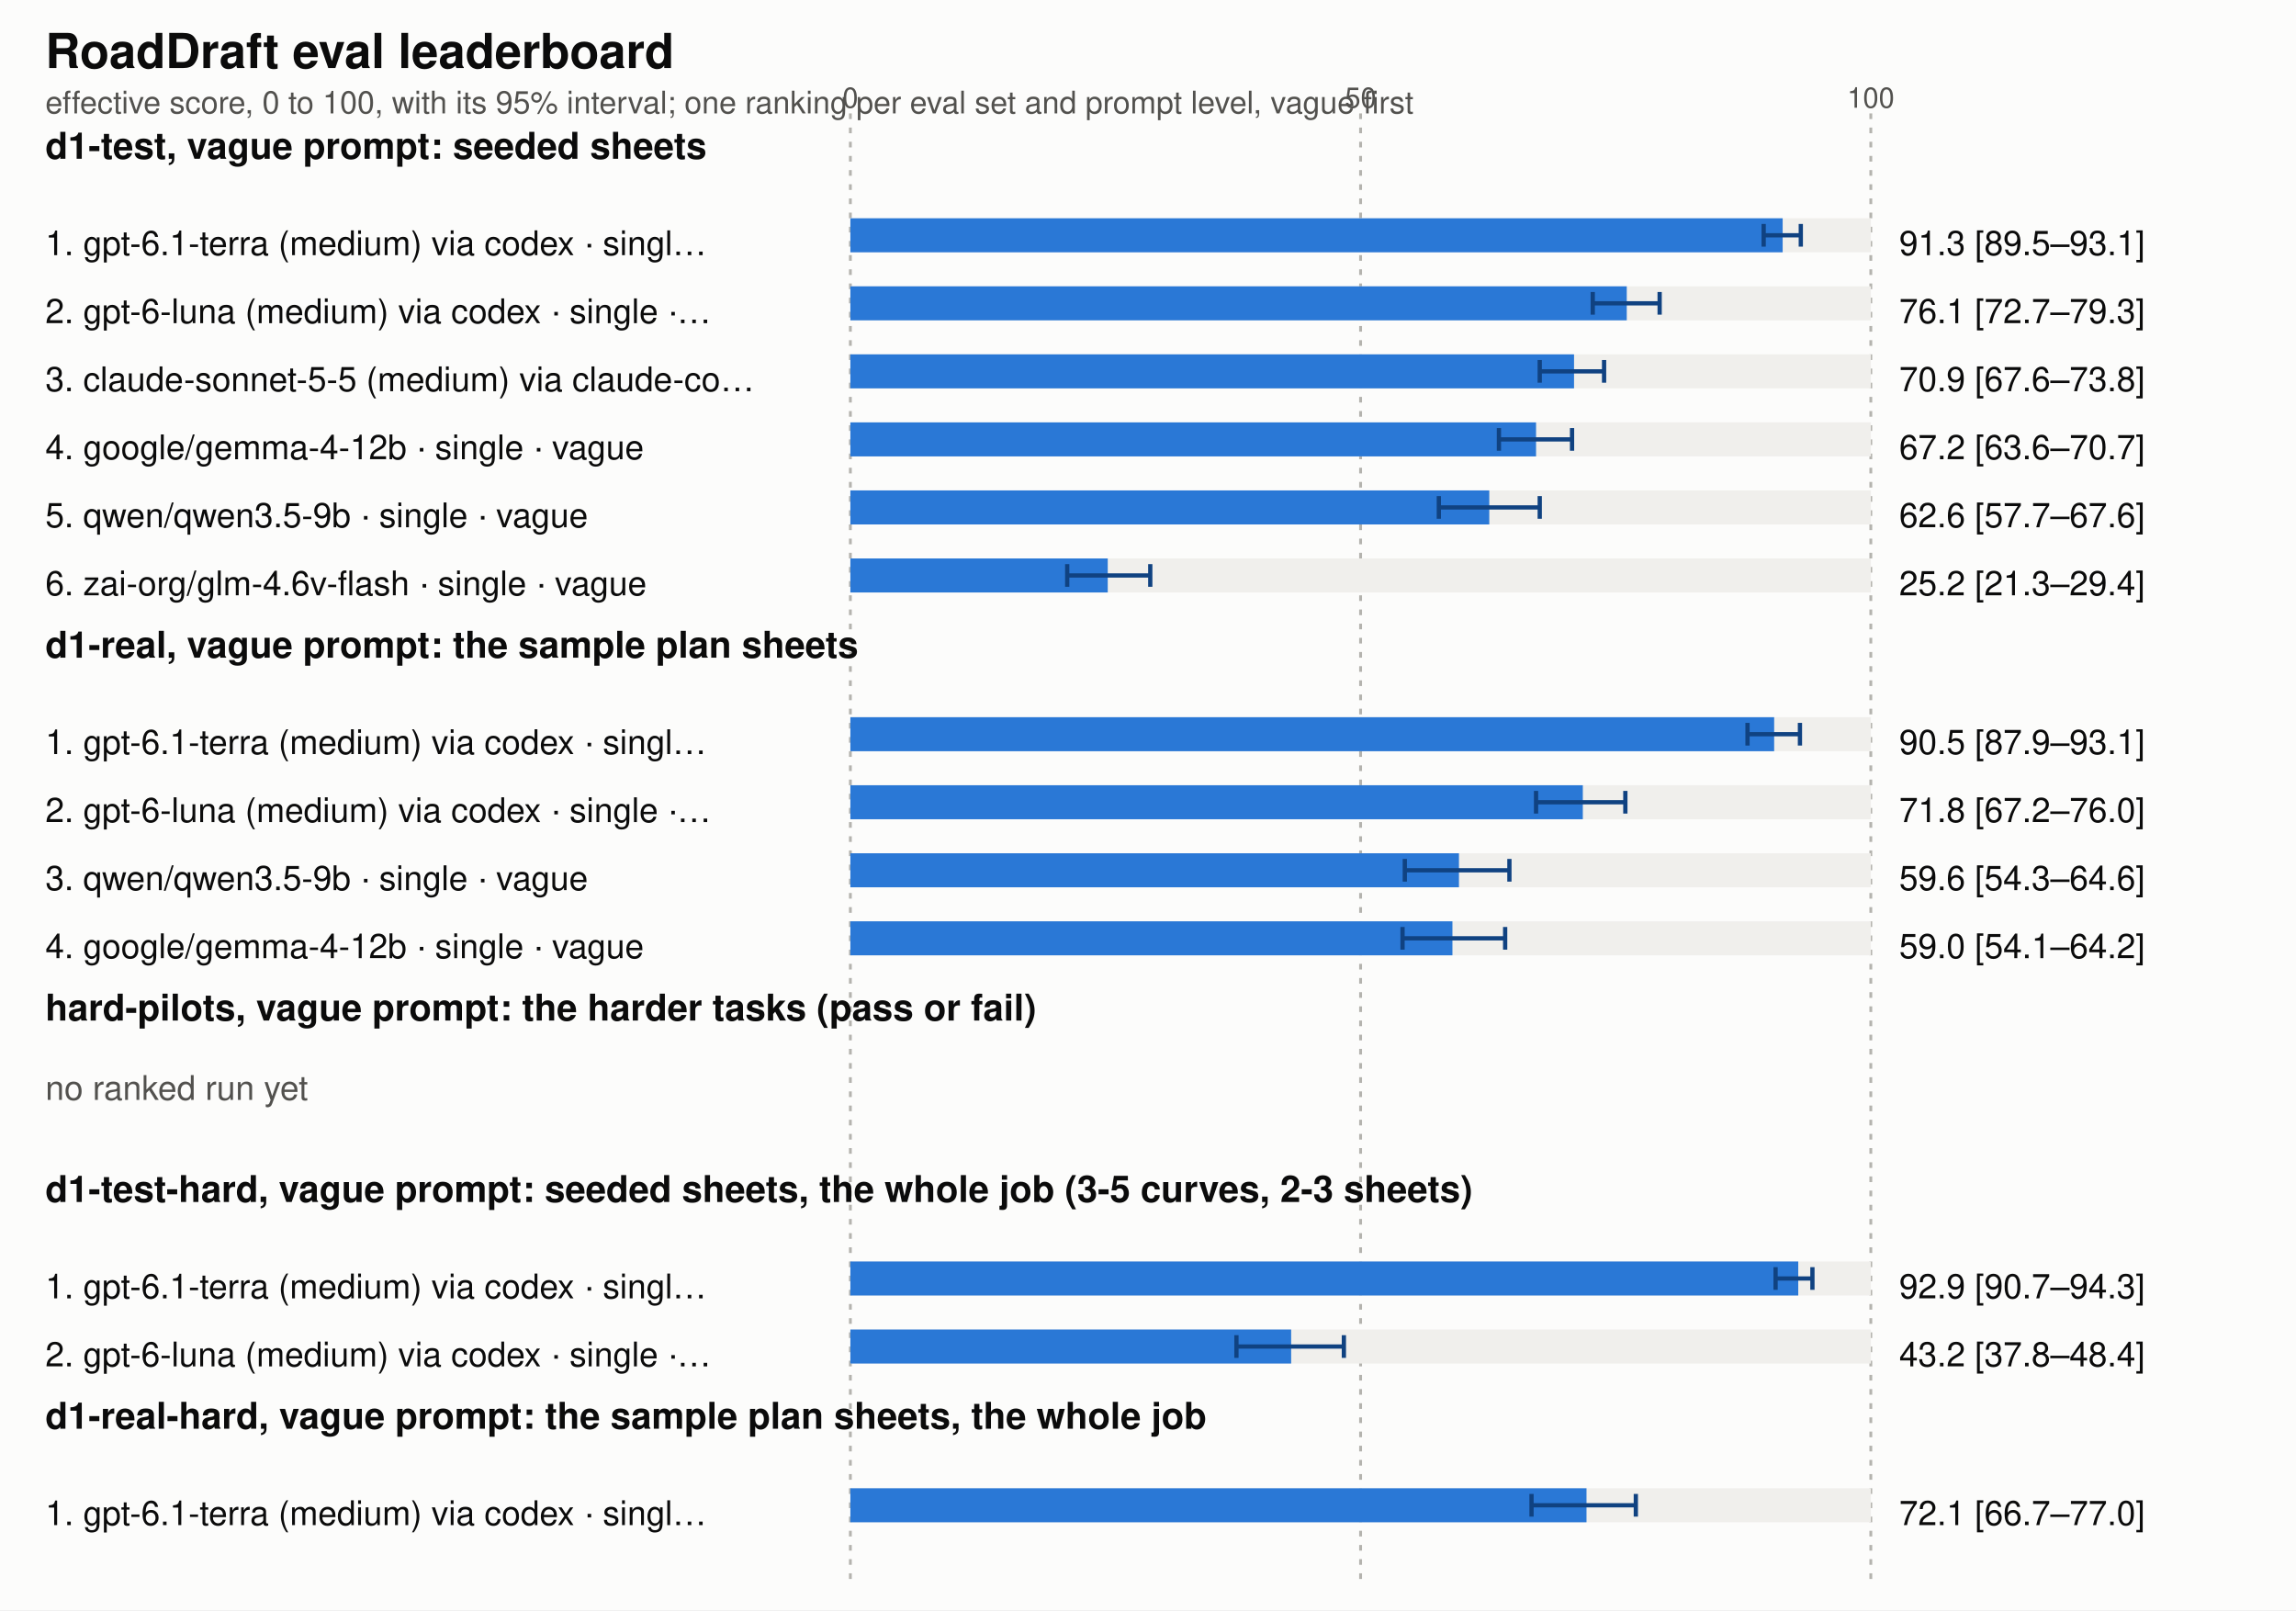
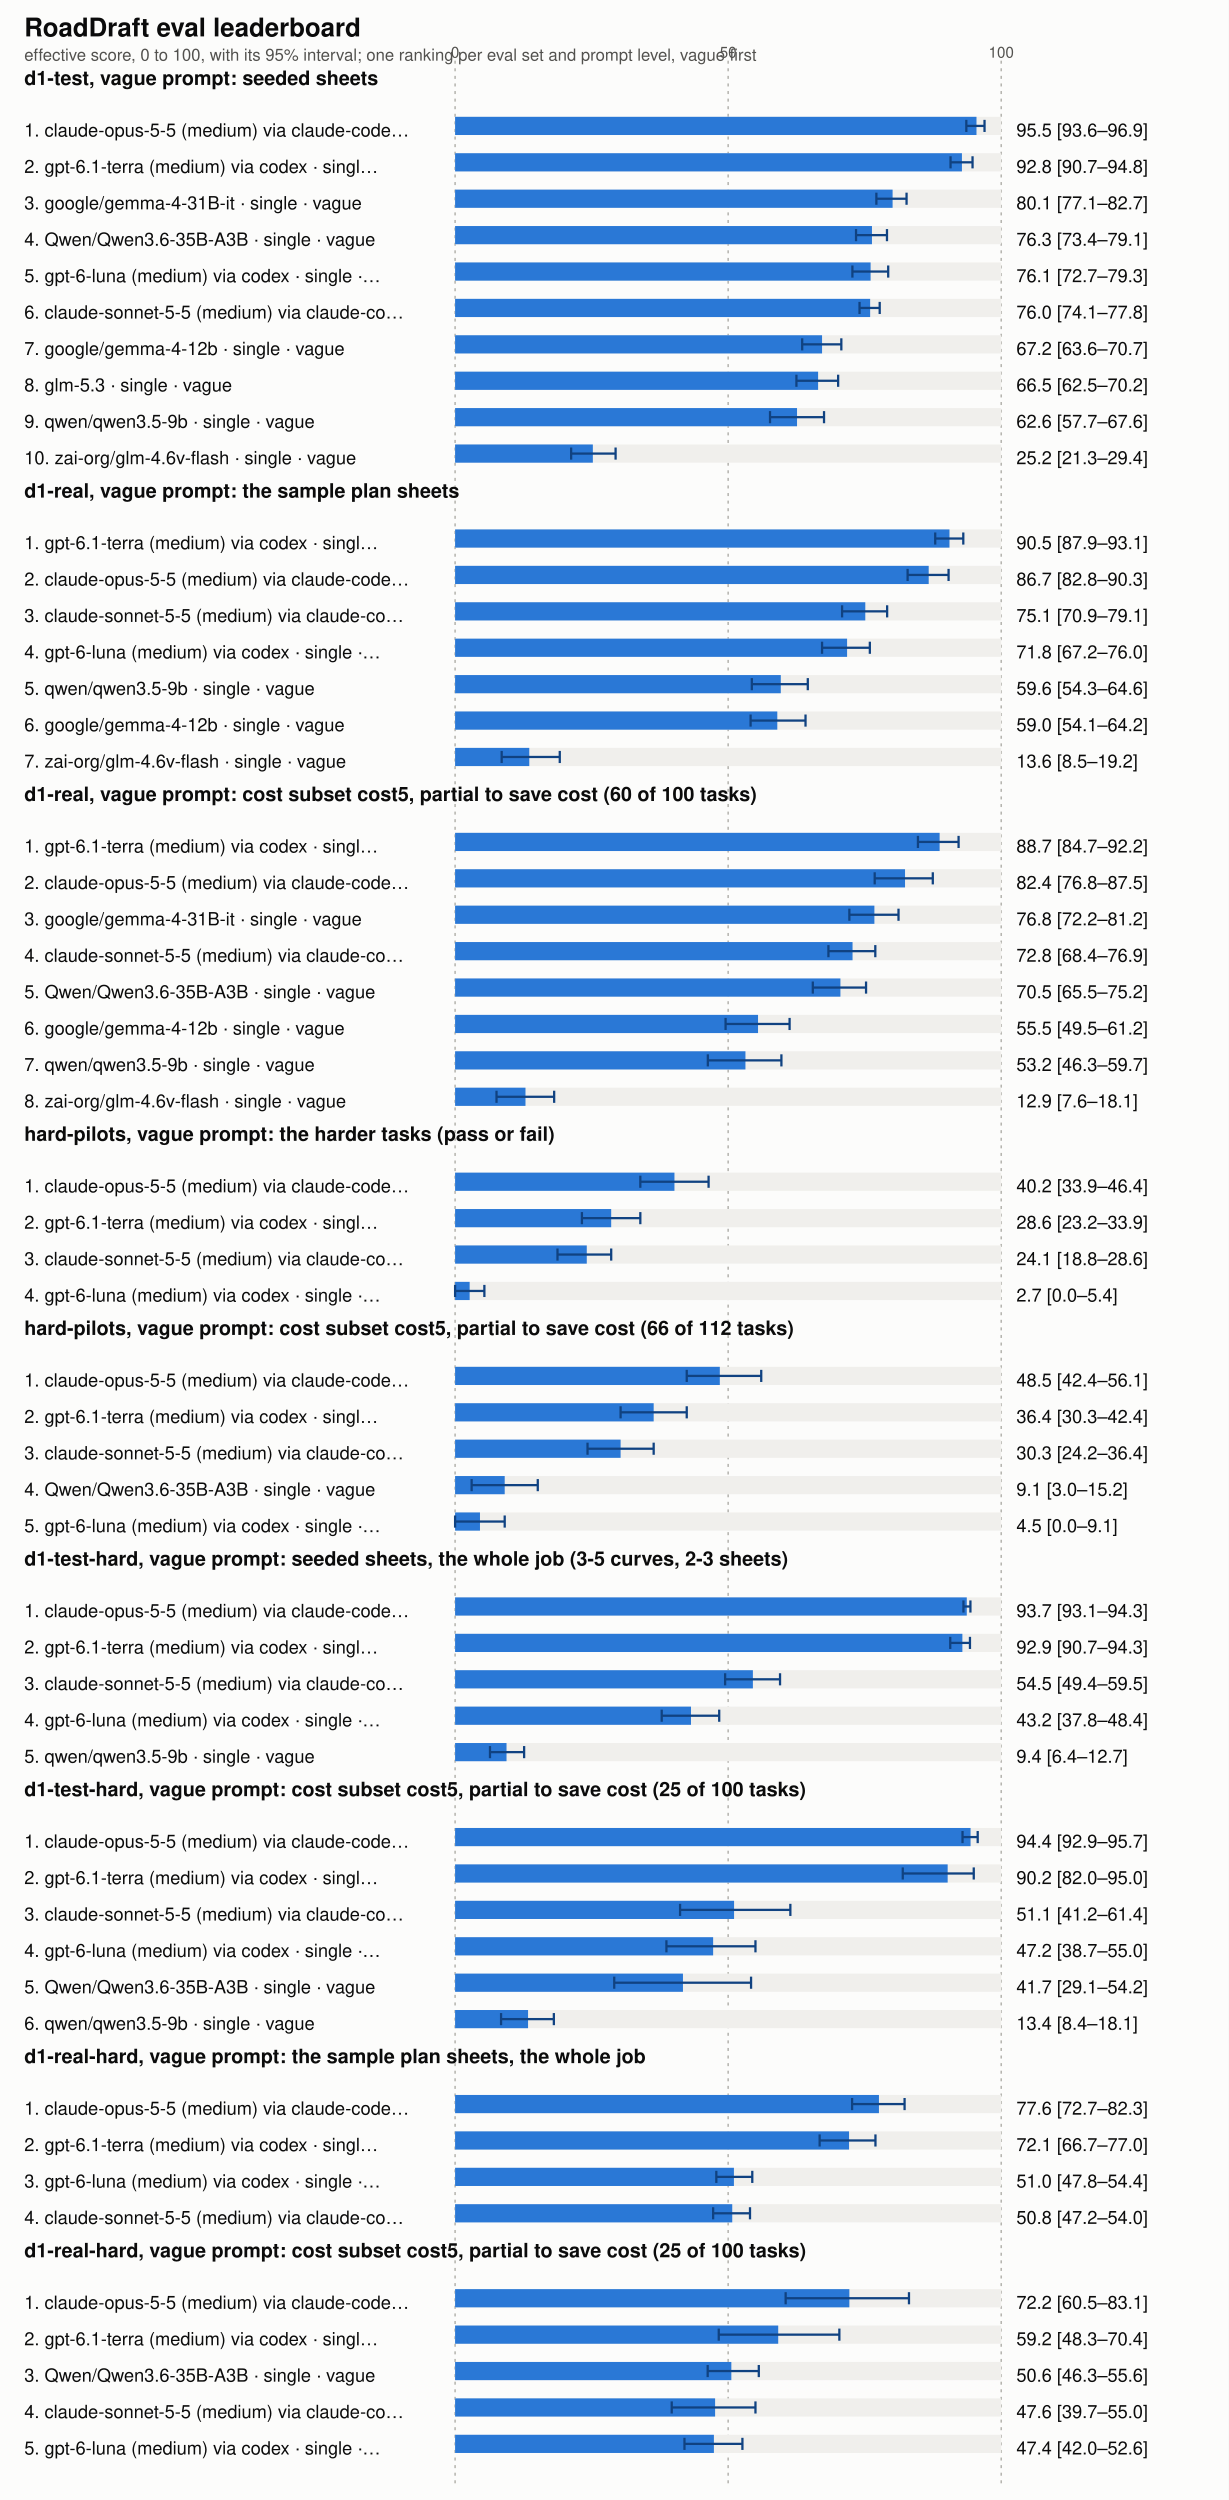
- <svg xmlns="http://www.w3.org/2000/svg" viewBox="0 0 810 568" width="810" height="568" role="img" aria-labelledby="title">
+ <svg xmlns="http://www.w3.org/2000/svg" viewBox="0 0 810 1648" width="810" height="1648" role="img" aria-labelledby="title">
  <style>
text { font-family: -apple-system, 'Segoe UI', Helvetica, Arial, sans-serif; }
.bg { fill: #fcfcfb; } .ink { fill: #0b0b0b; } .ink2 { fill: #52514e; } .rule { stroke: #b4b3ae; }
.track { fill: #f0efec; } .bar { fill: #2a78d6; } .ci { stroke: #104281; stroke-width: 1.5; }
@media (prefers-color-scheme: dark) {
  .bg { fill: #1a1a19; } .ink { fill: #ffffff; } .ink2 { fill: #c3c2b7; } .rule { stroke: #6b6a65; }
  .track { fill: #383835; } .bar { fill: #3987e5; } .ci { stroke: #b7d3f6; }
}
</style>
-   <rect class="bg" width="810" height="568" />
+   <rect class="bg" width="810" height="1648" />
  <text class="ink" x="16" y="24" font-size="17" font-weight="600">RoadDraft eval leaderboard</text>
  <text class="ink2" x="16" y="40" font-size="11">effective score, 0 to 100, with its 95% interval; one ranking per eval set and prompt level, vague first</text>
-   <line class="rule" x1="300" y1="40" x2="300" y2="560" stroke-dasharray="2 3" />
-   <line class="rule" x1="480" y1="40" x2="480" y2="560" stroke-dasharray="2 3" />
-   <line class="rule" x1="660" y1="40" x2="660" y2="560" stroke-dasharray="2 3" />
+   <line class="rule" x1="300" y1="40" x2="300" y2="1640" stroke-dasharray="2 3" />
+   <line class="rule" x1="480" y1="40" x2="480" y2="1640" stroke-dasharray="2 3" />
+   <line class="rule" x1="660" y1="40" x2="660" y2="1640" stroke-dasharray="2 3" />
  <text class="ink2" x="300" y="38" font-size="10" text-anchor="middle">0</text>
  <text class="ink2" x="480" y="38" font-size="10" text-anchor="middle">50</text>
  <text class="ink2" x="660" y="38" font-size="10" text-anchor="middle">100</text>
  <text class="ink" x="16" y="56" font-size="13" font-weight="600">d1-test, vague prompt: seeded sheets</text>
-   <text class="ink" x="16" y="90" font-size="12">1. gpt-6.1-terra (medium) via codex · singl…</text>
+   <text class="ink" x="16" y="90" font-size="12">1. claude-opus-5-5 (medium) via claude-code…</text>
  <rect class="track" x="300" y="77" width="360" height="12" />
-   <rect class="bar" x="300" y="77" width="328.9" height="12" />
-   <line class="ci" x1="622.2" y1="83" x2="635.3" y2="83" />
-   <line class="ci" x1="622.2" y1="79" x2="622.2" y2="87" />
-   <line class="ci" x1="635.3" y1="79" x2="635.3" y2="87" />
-   <text class="ink" x="670" y="90" font-size="12">91.3 [89.5–93.1]</text>
-   <text class="ink" x="16" y="114" font-size="12">2. gpt-6-luna (medium) via codex · single ·…</text>
+   <rect class="bar" x="300" y="77" width="343.7" height="12" />
+   <line class="ci" x1="637.0" y1="83" x2="649.0" y2="83" />
+   <line class="ci" x1="637.0" y1="79" x2="637.0" y2="87" />
+   <line class="ci" x1="649.0" y1="79" x2="649.0" y2="87" />
+   <text class="ink" x="670" y="90" font-size="12">95.5 [93.6–96.9]</text>
+   <text class="ink" x="16" y="114" font-size="12">2. gpt-6.1-terra (medium) via codex · singl…</text>
  <rect class="track" x="300" y="101" width="360" height="12" />
-   <rect class="bar" x="300" y="101" width="273.9" height="12" />
-   <line class="ci" x1="561.9" y1="107" x2="585.5" y2="107" />
-   <line class="ci" x1="561.9" y1="103" x2="561.9" y2="111" />
-   <line class="ci" x1="585.5" y1="103" x2="585.5" y2="111" />
-   <text class="ink" x="670" y="114" font-size="12">76.1 [72.7–79.3]</text>
-   <text class="ink" x="16" y="138" font-size="12">3. claude-sonnet-5-5 (medium) via claude-co…</text>
+   <rect class="bar" x="300" y="101" width="334.1" height="12" />
+   <line class="ci" x1="626.6" y1="107" x2="641.1" y2="107" />
+   <line class="ci" x1="626.6" y1="103" x2="626.6" y2="111" />
+   <line class="ci" x1="641.1" y1="103" x2="641.1" y2="111" />
+   <text class="ink" x="670" y="114" font-size="12">92.8 [90.7–94.8]</text>
+   <text class="ink" x="16" y="138" font-size="12">3. google/gemma-4-31B-it · single · vague</text>
  <rect class="track" x="300" y="125" width="360" height="12" />
-   <rect class="bar" x="300" y="125" width="255.3" height="12" />
-   <line class="ci" x1="543.2" y1="131" x2="565.9" y2="131" />
-   <line class="ci" x1="543.2" y1="127" x2="543.2" y2="135" />
-   <line class="ci" x1="565.9" y1="127" x2="565.9" y2="135" />
-   <text class="ink" x="670" y="138" font-size="12">70.9 [67.6–73.8]</text>
-   <text class="ink" x="16" y="162" font-size="12">4. google/gemma-4-12b · single · vague</text>
+   <rect class="bar" x="300" y="125" width="288.4" height="12" />
+   <line class="ci" x1="577.7" y1="131" x2="597.6" y2="131" />
+   <line class="ci" x1="577.7" y1="127" x2="577.7" y2="135" />
+   <line class="ci" x1="597.6" y1="127" x2="597.6" y2="135" />
+   <text class="ink" x="670" y="138" font-size="12">80.1 [77.1–82.7]</text>
+   <text class="ink" x="16" y="162" font-size="12">4. Qwen/Qwen3.6-35B-A3B · single · vague</text>
  <rect class="track" x="300" y="149" width="360" height="12" />
-   <rect class="bar" x="300" y="149" width="241.9" height="12" />
-   <line class="ci" x1="528.8" y1="155" x2="554.6" y2="155" />
-   <line class="ci" x1="528.8" y1="151" x2="528.8" y2="159" />
-   <line class="ci" x1="554.6" y1="151" x2="554.6" y2="159" />
-   <text class="ink" x="670" y="162" font-size="12">67.2 [63.6–70.7]</text>
-   <text class="ink" x="16" y="186" font-size="12">5. qwen/qwen3.5-9b · single · vague</text>
+   <rect class="bar" x="300" y="149" width="274.8" height="12" />
+   <line class="ci" x1="564.3" y1="155" x2="584.7" y2="155" />
+   <line class="ci" x1="564.3" y1="151" x2="564.3" y2="159" />
+   <line class="ci" x1="584.7" y1="151" x2="584.7" y2="159" />
+   <text class="ink" x="670" y="162" font-size="12">76.3 [73.4–79.1]</text>
+   <text class="ink" x="16" y="186" font-size="12">5. gpt-6-luna (medium) via codex · single ·…</text>
  <rect class="track" x="300" y="173" width="360" height="12" />
-   <rect class="bar" x="300" y="173" width="225.4" height="12" />
-   <line class="ci" x1="507.6" y1="179" x2="543.2" y2="179" />
-   <line class="ci" x1="507.6" y1="175" x2="507.6" y2="183" />
-   <line class="ci" x1="543.2" y1="175" x2="543.2" y2="183" />
-   <text class="ink" x="670" y="186" font-size="12">62.6 [57.7–67.6]</text>
-   <text class="ink" x="16" y="210" font-size="12">6. zai-org/glm-4.6v-flash · single · vague</text>
+   <rect class="bar" x="300" y="173" width="273.9" height="12" />
+   <line class="ci" x1="561.9" y1="179" x2="585.5" y2="179" />
+   <line class="ci" x1="561.9" y1="175" x2="561.9" y2="183" />
+   <line class="ci" x1="585.5" y1="175" x2="585.5" y2="183" />
+   <text class="ink" x="670" y="186" font-size="12">76.1 [72.7–79.3]</text>
+   <text class="ink" x="16" y="210" font-size="12">6. claude-sonnet-5-5 (medium) via claude-co…</text>
  <rect class="track" x="300" y="197" width="360" height="12" />
-   <rect class="bar" x="300" y="197" width="90.8" height="12" />
-   <line class="ci" x1="376.5" y1="203" x2="405.8" y2="203" />
-   <line class="ci" x1="376.5" y1="199" x2="376.5" y2="207" />
-   <line class="ci" x1="405.8" y1="199" x2="405.8" y2="207" />
-   <text class="ink" x="670" y="210" font-size="12">25.2 [21.3–29.4]</text>
-   <text class="ink" x="16" y="232" font-size="13" font-weight="600">d1-real, vague prompt: the sample plan sheets</text>
-   <text class="ink" x="16" y="266" font-size="12">1. gpt-6.1-terra (medium) via codex · singl…</text>
-   <rect class="track" x="300" y="253" width="360" height="12" />
-   <rect class="bar" x="300" y="253" width="325.9" height="12" />
-   <line class="ci" x1="616.5" y1="259" x2="635.0" y2="259" />
-   <line class="ci" x1="616.5" y1="255" x2="616.5" y2="263" />
-   <line class="ci" x1="635.0" y1="255" x2="635.0" y2="263" />
-   <text class="ink" x="670" y="266" font-size="12">90.5 [87.9–93.1]</text>
-   <text class="ink" x="16" y="290" font-size="12">2. gpt-6-luna (medium) via codex · single ·…</text>
-   <rect class="track" x="300" y="277" width="360" height="12" />
-   <rect class="bar" x="300" y="277" width="258.4" height="12" />
-   <line class="ci" x1="541.9" y1="283" x2="573.4" y2="283" />
-   <line class="ci" x1="541.9" y1="279" x2="541.9" y2="287" />
-   <line class="ci" x1="573.4" y1="279" x2="573.4" y2="287" />
-   <text class="ink" x="670" y="290" font-size="12">71.8 [67.2–76.0]</text>
-   <text class="ink" x="16" y="314" font-size="12">3. qwen/qwen3.5-9b · single · vague</text>
-   <rect class="track" x="300" y="301" width="360" height="12" />
-   <rect class="bar" x="300" y="301" width="214.7" height="12" />
-   <line class="ci" x1="495.6" y1="307" x2="532.5" y2="307" />
-   <line class="ci" x1="495.6" y1="303" x2="495.6" y2="311" />
-   <line class="ci" x1="532.5" y1="303" x2="532.5" y2="311" />
-   <text class="ink" x="670" y="314" font-size="12">59.6 [54.3–64.6]</text>
-   <text class="ink" x="16" y="338" font-size="12">4. google/gemma-4-12b · single · vague</text>
-   <rect class="track" x="300" y="325" width="360" height="12" />
-   <rect class="bar" x="300" y="325" width="212.4" height="12" />
-   <line class="ci" x1="494.8" y1="331" x2="531.0" y2="331" />
-   <line class="ci" x1="494.8" y1="327" x2="494.8" y2="335" />
-   <line class="ci" x1="531.0" y1="327" x2="531.0" y2="335" />
-   <text class="ink" x="670" y="338" font-size="12">59.0 [54.1–64.2]</text>
-   <text class="ink" x="16" y="360" font-size="13" font-weight="600">hard-pilots, vague prompt: the harder tasks (pass or fail)</text>
-   <text class="ink2" x="16" y="388" font-size="12">no ranked run yet</text>
-   <text class="ink" x="16" y="424" font-size="13" font-weight="600">d1-test-hard, vague prompt: seeded sheets, the whole job (3-5 curves, 2-3 sheets)</text>
-   <text class="ink" x="16" y="458" font-size="12">1. gpt-6.1-terra (medium) via codex · singl…</text>
+   <rect class="bar" x="300" y="197" width="273.6" height="12" />
+   <line class="ci" x1="566.6" y1="203" x2="579.9" y2="203" />
+   <line class="ci" x1="566.6" y1="199" x2="566.6" y2="207" />
+   <line class="ci" x1="579.9" y1="199" x2="579.9" y2="207" />
+   <text class="ink" x="670" y="210" font-size="12">76.0 [74.1–77.8]</text>
+   <text class="ink" x="16" y="234" font-size="12">7. google/gemma-4-12b · single · vague</text>
+   <rect class="track" x="300" y="221" width="360" height="12" />
+   <rect class="bar" x="300" y="221" width="241.9" height="12" />
+   <line class="ci" x1="528.8" y1="227" x2="554.6" y2="227" />
+   <line class="ci" x1="528.8" y1="223" x2="528.8" y2="231" />
+   <line class="ci" x1="554.6" y1="223" x2="554.6" y2="231" />
+   <text class="ink" x="670" y="234" font-size="12">67.2 [63.6–70.7]</text>
+   <text class="ink" x="16" y="258" font-size="12">8. glm-5.3 · single · vague</text>
+   <rect class="track" x="300" y="245" width="360" height="12" />
+   <rect class="bar" x="300" y="245" width="239.3" height="12" />
+   <line class="ci" x1="525.0" y1="251" x2="552.5" y2="251" />
+   <line class="ci" x1="525.0" y1="247" x2="525.0" y2="255" />
+   <line class="ci" x1="552.5" y1="247" x2="552.5" y2="255" />
+   <text class="ink" x="670" y="258" font-size="12">66.5 [62.5–70.2]</text>
+   <text class="ink" x="16" y="282" font-size="12">9. qwen/qwen3.5-9b · single · vague</text>
+   <rect class="track" x="300" y="269" width="360" height="12" />
+   <rect class="bar" x="300" y="269" width="225.4" height="12" />
+   <line class="ci" x1="507.6" y1="275" x2="543.2" y2="275" />
+   <line class="ci" x1="507.6" y1="271" x2="507.6" y2="279" />
+   <line class="ci" x1="543.2" y1="271" x2="543.2" y2="279" />
+   <text class="ink" x="670" y="282" font-size="12">62.6 [57.7–67.6]</text>
+   <text class="ink" x="16" y="306" font-size="12">10. zai-org/glm-4.6v-flash · single · vague</text>
+   <rect class="track" x="300" y="293" width="360" height="12" />
+   <rect class="bar" x="300" y="293" width="90.8" height="12" />
+   <line class="ci" x1="376.5" y1="299" x2="405.8" y2="299" />
+   <line class="ci" x1="376.5" y1="295" x2="376.5" y2="303" />
+   <line class="ci" x1="405.8" y1="295" x2="405.8" y2="303" />
+   <text class="ink" x="670" y="306" font-size="12">25.2 [21.3–29.4]</text>
+   <text class="ink" x="16" y="328" font-size="13" font-weight="600">d1-real, vague prompt: the sample plan sheets</text>
+   <text class="ink" x="16" y="362" font-size="12">1. gpt-6.1-terra (medium) via codex · singl…</text>
+   <rect class="track" x="300" y="349" width="360" height="12" />
+   <rect class="bar" x="300" y="349" width="325.9" height="12" />
+   <line class="ci" x1="616.5" y1="355" x2="635.0" y2="355" />
+   <line class="ci" x1="616.5" y1="351" x2="616.5" y2="359" />
+   <line class="ci" x1="635.0" y1="351" x2="635.0" y2="359" />
+   <text class="ink" x="670" y="362" font-size="12">90.5 [87.9–93.1]</text>
+   <text class="ink" x="16" y="386" font-size="12">2. claude-opus-5-5 (medium) via claude-code…</text>
+   <rect class="track" x="300" y="373" width="360" height="12" />
+   <rect class="bar" x="300" y="373" width="312.2" height="12" />
+   <line class="ci" x1="598.3" y1="379" x2="625.3" y2="379" />
+   <line class="ci" x1="598.3" y1="375" x2="598.3" y2="383" />
+   <line class="ci" x1="625.3" y1="375" x2="625.3" y2="383" />
+   <text class="ink" x="670" y="386" font-size="12">86.7 [82.8–90.3]</text>
+   <text class="ink" x="16" y="410" font-size="12">3. claude-sonnet-5-5 (medium) via claude-co…</text>
+   <rect class="track" x="300" y="397" width="360" height="12" />
+   <rect class="bar" x="300" y="397" width="270.4" height="12" />
+   <line class="ci" x1="555.1" y1="403" x2="584.8" y2="403" />
+   <line class="ci" x1="555.1" y1="399" x2="555.1" y2="407" />
+   <line class="ci" x1="584.8" y1="399" x2="584.8" y2="407" />
+   <text class="ink" x="670" y="410" font-size="12">75.1 [70.9–79.1]</text>
+   <text class="ink" x="16" y="434" font-size="12">4. gpt-6-luna (medium) via codex · single ·…</text>
+   <rect class="track" x="300" y="421" width="360" height="12" />
+   <rect class="bar" x="300" y="421" width="258.4" height="12" />
+   <line class="ci" x1="541.9" y1="427" x2="573.4" y2="427" />
+   <line class="ci" x1="541.9" y1="423" x2="541.9" y2="431" />
+   <line class="ci" x1="573.4" y1="423" x2="573.4" y2="431" />
+   <text class="ink" x="670" y="434" font-size="12">71.8 [67.2–76.0]</text>
+   <text class="ink" x="16" y="458" font-size="12">5. qwen/qwen3.5-9b · single · vague</text>
  <rect class="track" x="300" y="445" width="360" height="12" />
-   <rect class="bar" x="300" y="445" width="334.4" height="12" />
-   <line class="ci" x1="626.4" y1="451" x2="639.4" y2="451" />
-   <line class="ci" x1="626.4" y1="447" x2="626.4" y2="455" />
-   <line class="ci" x1="639.4" y1="447" x2="639.4" y2="455" />
-   <text class="ink" x="670" y="458" font-size="12">92.9 [90.7–94.3]</text>
-   <text class="ink" x="16" y="482" font-size="12">2. gpt-6-luna (medium) via codex · single ·…</text>
+   <rect class="bar" x="300" y="445" width="214.7" height="12" />
+   <line class="ci" x1="495.6" y1="451" x2="532.5" y2="451" />
+   <line class="ci" x1="495.6" y1="447" x2="495.6" y2="455" />
+   <line class="ci" x1="532.5" y1="447" x2="532.5" y2="455" />
+   <text class="ink" x="670" y="458" font-size="12">59.6 [54.3–64.6]</text>
+   <text class="ink" x="16" y="482" font-size="12">6. google/gemma-4-12b · single · vague</text>
  <rect class="track" x="300" y="469" width="360" height="12" />
-   <rect class="bar" x="300" y="469" width="155.5" height="12" />
-   <line class="ci" x1="436.2" y1="475" x2="474.1" y2="475" />
-   <line class="ci" x1="436.2" y1="471" x2="436.2" y2="479" />
-   <line class="ci" x1="474.1" y1="471" x2="474.1" y2="479" />
-   <text class="ink" x="670" y="482" font-size="12">43.2 [37.8–48.4]</text>
-   <text class="ink" x="16" y="504" font-size="13" font-weight="600">d1-real-hard, vague prompt: the sample plan sheets, the whole job</text>
-   <text class="ink" x="16" y="538" font-size="12">1. gpt-6.1-terra (medium) via codex · singl…</text>
-   <rect class="track" x="300" y="525" width="360" height="12" />
-   <rect class="bar" x="300" y="525" width="259.7" height="12" />
-   <line class="ci" x1="540.3" y1="531" x2="577.1" y2="531" />
-   <line class="ci" x1="540.3" y1="527" x2="540.3" y2="535" />
-   <line class="ci" x1="577.1" y1="527" x2="577.1" y2="535" />
-   <text class="ink" x="670" y="538" font-size="12">72.1 [66.7–77.0]</text>
+   <rect class="bar" x="300" y="469" width="212.4" height="12" />
+   <line class="ci" x1="494.8" y1="475" x2="531.0" y2="475" />
+   <line class="ci" x1="494.8" y1="471" x2="494.8" y2="479" />
+   <line class="ci" x1="531.0" y1="471" x2="531.0" y2="479" />
+   <text class="ink" x="670" y="482" font-size="12">59.0 [54.1–64.2]</text>
+   <text class="ink" x="16" y="506" font-size="12">7. zai-org/glm-4.6v-flash · single · vague</text>
+   <rect class="track" x="300" y="493" width="360" height="12" />
+   <rect class="bar" x="300" y="493" width="48.9" height="12" />
+   <line class="ci" x1="330.7" y1="499" x2="369.0" y2="499" />
+   <line class="ci" x1="330.7" y1="495" x2="330.7" y2="503" />
+   <line class="ci" x1="369.0" y1="495" x2="369.0" y2="503" />
+   <text class="ink" x="670" y="506" font-size="12">13.6 [8.5–19.2]</text>
+   <text class="ink" x="16" y="528" font-size="13" font-weight="600">d1-real, vague prompt: cost subset cost5, partial to save cost (60 of 100 tasks)</text>
+   <text class="ink" x="16" y="562" font-size="12">1. gpt-6.1-terra (medium) via codex · singl…</text>
+   <rect class="track" x="300" y="549" width="360" height="12" />
+   <rect class="bar" x="300" y="549" width="319.4" height="12" />
+   <line class="ci" x1="605.1" y1="555" x2="631.9" y2="555" />
+   <line class="ci" x1="605.1" y1="551" x2="605.1" y2="559" />
+   <line class="ci" x1="631.9" y1="551" x2="631.9" y2="559" />
+   <text class="ink" x="670" y="562" font-size="12">88.7 [84.7–92.2]</text>
+   <text class="ink" x="16" y="586" font-size="12">2. claude-opus-5-5 (medium) via claude-code…</text>
+   <rect class="track" x="300" y="573" width="360" height="12" />
+   <rect class="bar" x="300" y="573" width="296.6" height="12" />
+   <line class="ci" x1="576.6" y1="579" x2="614.9" y2="579" />
+   <line class="ci" x1="576.6" y1="575" x2="576.6" y2="583" />
+   <line class="ci" x1="614.9" y1="575" x2="614.9" y2="583" />
+   <text class="ink" x="670" y="586" font-size="12">82.4 [76.8–87.5]</text>
+   <text class="ink" x="16" y="610" font-size="12">3. google/gemma-4-31B-it · single · vague</text>
+   <rect class="track" x="300" y="597" width="360" height="12" />
+   <rect class="bar" x="300" y="597" width="276.4" height="12" />
+   <line class="ci" x1="559.9" y1="603" x2="592.3" y2="603" />
+   <line class="ci" x1="559.9" y1="599" x2="559.9" y2="607" />
+   <line class="ci" x1="592.3" y1="599" x2="592.3" y2="607" />
+   <text class="ink" x="670" y="610" font-size="12">76.8 [72.2–81.2]</text>
+   <text class="ink" x="16" y="634" font-size="12">4. claude-sonnet-5-5 (medium) via claude-co…</text>
+   <rect class="track" x="300" y="621" width="360" height="12" />
+   <rect class="bar" x="300" y="621" width="262.0" height="12" />
+   <line class="ci" x1="546.1" y1="627" x2="577.0" y2="627" />
+   <line class="ci" x1="546.1" y1="623" x2="546.1" y2="631" />
+   <line class="ci" x1="577.0" y1="623" x2="577.0" y2="631" />
+   <text class="ink" x="670" y="634" font-size="12">72.8 [68.4–76.9]</text>
+   <text class="ink" x="16" y="658" font-size="12">5. Qwen/Qwen3.6-35B-A3B · single · vague</text>
+   <rect class="track" x="300" y="645" width="360" height="12" />
+   <rect class="bar" x="300" y="645" width="254.0" height="12" />
+   <line class="ci" x1="535.8" y1="651" x2="570.9" y2="651" />
+   <line class="ci" x1="535.8" y1="647" x2="535.8" y2="655" />
+   <line class="ci" x1="570.9" y1="647" x2="570.9" y2="655" />
+   <text class="ink" x="670" y="658" font-size="12">70.5 [65.5–75.2]</text>
+   <text class="ink" x="16" y="682" font-size="12">6. google/gemma-4-12b · single · vague</text>
+   <rect class="track" x="300" y="669" width="360" height="12" />
+   <rect class="bar" x="300" y="669" width="199.7" height="12" />
+   <line class="ci" x1="478.3" y1="675" x2="520.5" y2="675" />
+   <line class="ci" x1="478.3" y1="671" x2="478.3" y2="679" />
+   <line class="ci" x1="520.5" y1="671" x2="520.5" y2="679" />
+   <text class="ink" x="670" y="682" font-size="12">55.5 [49.5–61.2]</text>
+   <text class="ink" x="16" y="706" font-size="12">7. qwen/qwen3.5-9b · single · vague</text>
+   <rect class="track" x="300" y="693" width="360" height="12" />
+   <rect class="bar" x="300" y="693" width="191.4" height="12" />
+   <line class="ci" x1="466.6" y1="699" x2="515.1" y2="699" />
+   <line class="ci" x1="466.6" y1="695" x2="466.6" y2="703" />
+   <line class="ci" x1="515.1" y1="695" x2="515.1" y2="703" />
+   <text class="ink" x="670" y="706" font-size="12">53.2 [46.3–59.7]</text>
+   <text class="ink" x="16" y="730" font-size="12">8. zai-org/glm-4.6v-flash · single · vague</text>
+   <rect class="track" x="300" y="717" width="360" height="12" />
+   <rect class="bar" x="300" y="717" width="46.4" height="12" />
+   <line class="ci" x1="327.3" y1="723" x2="365.3" y2="723" />
+   <line class="ci" x1="327.3" y1="719" x2="327.3" y2="727" />
+   <line class="ci" x1="365.3" y1="719" x2="365.3" y2="727" />
+   <text class="ink" x="670" y="730" font-size="12">12.9 [7.6–18.1]</text>
+   <text class="ink" x="16" y="752" font-size="13" font-weight="600">hard-pilots, vague prompt: the harder tasks (pass or fail)</text>
+   <text class="ink" x="16" y="786" font-size="12">1. claude-opus-5-5 (medium) via claude-code…</text>
+   <rect class="track" x="300" y="773" width="360" height="12" />
+   <rect class="bar" x="300" y="773" width="144.6" height="12" />
+   <line class="ci" x1="422.1" y1="779" x2="467.1" y2="779" />
+   <line class="ci" x1="422.1" y1="775" x2="422.1" y2="783" />
+   <line class="ci" x1="467.1" y1="775" x2="467.1" y2="783" />
+   <text class="ink" x="670" y="786" font-size="12">40.2 [33.9–46.4]</text>
+   <text class="ink" x="16" y="810" font-size="12">2. gpt-6.1-terra (medium) via codex · singl…</text>
+   <rect class="track" x="300" y="797" width="360" height="12" />
+   <rect class="bar" x="300" y="797" width="102.9" height="12" />
+   <line class="ci" x1="383.6" y1="803" x2="422.1" y2="803" />
+   <line class="ci" x1="383.6" y1="799" x2="383.6" y2="807" />
+   <line class="ci" x1="422.1" y1="799" x2="422.1" y2="807" />
+   <text class="ink" x="670" y="810" font-size="12">28.6 [23.2–33.9]</text>
+   <text class="ink" x="16" y="834" font-size="12">3. claude-sonnet-5-5 (medium) via claude-co…</text>
+   <rect class="track" x="300" y="821" width="360" height="12" />
+   <rect class="bar" x="300" y="821" width="86.8" height="12" />
+   <line class="ci" x1="367.5" y1="827" x2="402.9" y2="827" />
+   <line class="ci" x1="367.5" y1="823" x2="367.5" y2="831" />
+   <line class="ci" x1="402.9" y1="823" x2="402.9" y2="831" />
+   <text class="ink" x="670" y="834" font-size="12">24.1 [18.8–28.6]</text>
+   <text class="ink" x="16" y="858" font-size="12">4. gpt-6-luna (medium) via codex · single ·…</text>
+   <rect class="track" x="300" y="845" width="360" height="12" />
+   <rect class="bar" x="300" y="845" width="9.6" height="12" />
+   <line class="ci" x1="300.0" y1="851" x2="319.3" y2="851" />
+   <line class="ci" x1="300.0" y1="847" x2="300.0" y2="855" />
+   <line class="ci" x1="319.3" y1="847" x2="319.3" y2="855" />
+   <text class="ink" x="670" y="858" font-size="12">2.7 [0.0–5.4]</text>
+   <text class="ink" x="16" y="880" font-size="13" font-weight="600">hard-pilots, vague prompt: cost subset cost5, partial to save cost (66 of 112 tasks)</text>
+   <text class="ink" x="16" y="914" font-size="12">1. claude-opus-5-5 (medium) via claude-code…</text>
+   <rect class="track" x="300" y="901" width="360" height="12" />
+   <rect class="bar" x="300" y="901" width="174.5" height="12" />
+   <line class="ci" x1="452.7" y1="907" x2="501.8" y2="907" />
+   <line class="ci" x1="452.7" y1="903" x2="452.7" y2="911" />
+   <line class="ci" x1="501.8" y1="903" x2="501.8" y2="911" />
+   <text class="ink" x="670" y="914" font-size="12">48.5 [42.4–56.1]</text>
+   <text class="ink" x="16" y="938" font-size="12">2. gpt-6.1-terra (medium) via codex · singl…</text>
+   <rect class="track" x="300" y="925" width="360" height="12" />
+   <rect class="bar" x="300" y="925" width="130.9" height="12" />
+   <line class="ci" x1="409.1" y1="931" x2="452.7" y2="931" />
+   <line class="ci" x1="409.1" y1="927" x2="409.1" y2="935" />
+   <line class="ci" x1="452.7" y1="927" x2="452.7" y2="935" />
+   <text class="ink" x="670" y="938" font-size="12">36.4 [30.3–42.4]</text>
+   <text class="ink" x="16" y="962" font-size="12">3. claude-sonnet-5-5 (medium) via claude-co…</text>
+   <rect class="track" x="300" y="949" width="360" height="12" />
+   <rect class="bar" x="300" y="949" width="109.1" height="12" />
+   <line class="ci" x1="387.3" y1="955" x2="430.9" y2="955" />
+   <line class="ci" x1="387.3" y1="951" x2="387.3" y2="959" />
+   <line class="ci" x1="430.9" y1="951" x2="430.9" y2="959" />
+   <text class="ink" x="670" y="962" font-size="12">30.3 [24.2–36.4]</text>
+   <text class="ink" x="16" y="986" font-size="12">4. Qwen/Qwen3.6-35B-A3B · single · vague</text>
+   <rect class="track" x="300" y="973" width="360" height="12" />
+   <rect class="bar" x="300" y="973" width="32.7" height="12" />
+   <line class="ci" x1="310.9" y1="979" x2="354.5" y2="979" />
+   <line class="ci" x1="310.9" y1="975" x2="310.9" y2="983" />
+   <line class="ci" x1="354.5" y1="975" x2="354.5" y2="983" />
+   <text class="ink" x="670" y="986" font-size="12">9.1 [3.0–15.2]</text>
+   <text class="ink" x="16" y="1010" font-size="12">5. gpt-6-luna (medium) via codex · single ·…</text>
+   <rect class="track" x="300" y="997" width="360" height="12" />
+   <rect class="bar" x="300" y="997" width="16.4" height="12" />
+   <line class="ci" x1="300.0" y1="1003" x2="332.7" y2="1003" />
+   <line class="ci" x1="300.0" y1="999" x2="300.0" y2="1007" />
+   <line class="ci" x1="332.7" y1="999" x2="332.7" y2="1007" />
+   <text class="ink" x="670" y="1010" font-size="12">4.5 [0.0–9.1]</text>
+   <text class="ink" x="16" y="1032" font-size="13" font-weight="600">d1-test-hard, vague prompt: seeded sheets, the whole job (3-5 curves, 2-3 sheets)</text>
+   <text class="ink" x="16" y="1066" font-size="12">1. claude-opus-5-5 (medium) via claude-code…</text>
+   <rect class="track" x="300" y="1053" width="360" height="12" />
+   <rect class="bar" x="300" y="1053" width="337.3" height="12" />
+   <line class="ci" x1="635.1" y1="1059" x2="639.7" y2="1059" />
+   <line class="ci" x1="635.1" y1="1055" x2="635.1" y2="1063" />
+   <line class="ci" x1="639.7" y1="1055" x2="639.7" y2="1063" />
+   <text class="ink" x="670" y="1066" font-size="12">93.7 [93.1–94.3]</text>
+   <text class="ink" x="16" y="1090" font-size="12">2. gpt-6.1-terra (medium) via codex · singl…</text>
+   <rect class="track" x="300" y="1077" width="360" height="12" />
+   <rect class="bar" x="300" y="1077" width="334.4" height="12" />
+   <line class="ci" x1="626.4" y1="1083" x2="639.4" y2="1083" />
+   <line class="ci" x1="626.4" y1="1079" x2="626.4" y2="1087" />
+   <line class="ci" x1="639.4" y1="1079" x2="639.4" y2="1087" />
+   <text class="ink" x="670" y="1090" font-size="12">92.9 [90.7–94.3]</text>
+   <text class="ink" x="16" y="1114" font-size="12">3. claude-sonnet-5-5 (medium) via claude-co…</text>
+   <rect class="track" x="300" y="1101" width="360" height="12" />
+   <rect class="bar" x="300" y="1101" width="196.3" height="12" />
+   <line class="ci" x1="478.0" y1="1107" x2="514.2" y2="1107" />
+   <line class="ci" x1="478.0" y1="1103" x2="478.0" y2="1111" />
+   <line class="ci" x1="514.2" y1="1103" x2="514.2" y2="1111" />
+   <text class="ink" x="670" y="1114" font-size="12">54.5 [49.4–59.5]</text>
+   <text class="ink" x="16" y="1138" font-size="12">4. gpt-6-luna (medium) via codex · single ·…</text>
+   <rect class="track" x="300" y="1125" width="360" height="12" />
+   <rect class="bar" x="300" y="1125" width="155.5" height="12" />
+   <line class="ci" x1="436.2" y1="1131" x2="474.1" y2="1131" />
+   <line class="ci" x1="436.2" y1="1127" x2="436.2" y2="1135" />
+   <line class="ci" x1="474.1" y1="1127" x2="474.1" y2="1135" />
+   <text class="ink" x="670" y="1138" font-size="12">43.2 [37.8–48.4]</text>
+   <text class="ink" x="16" y="1162" font-size="12">5. qwen/qwen3.5-9b · single · vague</text>
+   <rect class="track" x="300" y="1149" width="360" height="12" />
+   <rect class="bar" x="300" y="1149" width="33.9" height="12" />
+   <line class="ci" x1="323.0" y1="1155" x2="345.5" y2="1155" />
+   <line class="ci" x1="323.0" y1="1151" x2="323.0" y2="1159" />
+   <line class="ci" x1="345.5" y1="1151" x2="345.5" y2="1159" />
+   <text class="ink" x="670" y="1162" font-size="12">9.4 [6.4–12.7]</text>
+   <text class="ink" x="16" y="1184" font-size="13" font-weight="600">d1-test-hard, vague prompt: cost subset cost5, partial to save cost (25 of 100 tasks)</text>
+   <text class="ink" x="16" y="1218" font-size="12">1. claude-opus-5-5 (medium) via claude-code…</text>
+   <rect class="track" x="300" y="1205" width="360" height="12" />
+   <rect class="bar" x="300" y="1205" width="339.8" height="12" />
+   <line class="ci" x1="634.5" y1="1211" x2="644.5" y2="1211" />
+   <line class="ci" x1="634.5" y1="1207" x2="634.5" y2="1215" />
+   <line class="ci" x1="644.5" y1="1207" x2="644.5" y2="1215" />
+   <text class="ink" x="670" y="1218" font-size="12">94.4 [92.9–95.7]</text>
+   <text class="ink" x="16" y="1242" font-size="12">2. gpt-6.1-terra (medium) via codex · singl…</text>
+   <rect class="track" x="300" y="1229" width="360" height="12" />
+   <rect class="bar" x="300" y="1229" width="324.7" height="12" />
+   <line class="ci" x1="595.1" y1="1235" x2="641.9" y2="1235" />
+   <line class="ci" x1="595.1" y1="1231" x2="595.1" y2="1239" />
+   <line class="ci" x1="641.9" y1="1231" x2="641.9" y2="1239" />
+   <text class="ink" x="670" y="1242" font-size="12">90.2 [82.0–95.0]</text>
+   <text class="ink" x="16" y="1266" font-size="12">3. claude-sonnet-5-5 (medium) via claude-co…</text>
+   <rect class="track" x="300" y="1253" width="360" height="12" />
+   <rect class="bar" x="300" y="1253" width="183.9" height="12" />
+   <line class="ci" x1="448.3" y1="1259" x2="521.0" y2="1259" />
+   <line class="ci" x1="448.3" y1="1255" x2="448.3" y2="1263" />
+   <line class="ci" x1="521.0" y1="1255" x2="521.0" y2="1263" />
+   <text class="ink" x="670" y="1266" font-size="12">51.1 [41.2–61.4]</text>
+   <text class="ink" x="16" y="1290" font-size="12">4. gpt-6-luna (medium) via codex · single ·…</text>
+   <rect class="track" x="300" y="1277" width="360" height="12" />
+   <rect class="bar" x="300" y="1277" width="170.1" height="12" />
+   <line class="ci" x1="439.3" y1="1283" x2="498.0" y2="1283" />
+   <line class="ci" x1="439.3" y1="1279" x2="439.3" y2="1287" />
+   <line class="ci" x1="498.0" y1="1279" x2="498.0" y2="1287" />
+   <text class="ink" x="670" y="1290" font-size="12">47.2 [38.7–55.0]</text>
+   <text class="ink" x="16" y="1314" font-size="12">5. Qwen/Qwen3.6-35B-A3B · single · vague</text>
+   <rect class="track" x="300" y="1301" width="360" height="12" />
+   <rect class="bar" x="300" y="1301" width="150.2" height="12" />
+   <line class="ci" x1="404.9" y1="1307" x2="495.1" y2="1307" />
+   <line class="ci" x1="404.9" y1="1303" x2="404.9" y2="1311" />
+   <line class="ci" x1="495.1" y1="1303" x2="495.1" y2="1311" />
+   <text class="ink" x="670" y="1314" font-size="12">41.7 [29.1–54.2]</text>
+   <text class="ink" x="16" y="1338" font-size="12">6. qwen/qwen3.5-9b · single · vague</text>
+   <rect class="track" x="300" y="1325" width="360" height="12" />
+   <rect class="bar" x="300" y="1325" width="48.1" height="12" />
+   <line class="ci" x1="330.3" y1="1331" x2="365.1" y2="1331" />
+   <line class="ci" x1="330.3" y1="1327" x2="330.3" y2="1335" />
+   <line class="ci" x1="365.1" y1="1327" x2="365.1" y2="1335" />
+   <text class="ink" x="670" y="1338" font-size="12">13.4 [8.4–18.1]</text>
+   <text class="ink" x="16" y="1360" font-size="13" font-weight="600">d1-real-hard, vague prompt: the sample plan sheets, the whole job</text>
+   <text class="ink" x="16" y="1394" font-size="12">1. claude-opus-5-5 (medium) via claude-code…</text>
+   <rect class="track" x="300" y="1381" width="360" height="12" />
+   <rect class="bar" x="300" y="1381" width="279.4" height="12" />
+   <line class="ci" x1="561.7" y1="1387" x2="596.3" y2="1387" />
+   <line class="ci" x1="561.7" y1="1383" x2="561.7" y2="1391" />
+   <line class="ci" x1="596.3" y1="1383" x2="596.3" y2="1391" />
+   <text class="ink" x="670" y="1394" font-size="12">77.6 [72.7–82.3]</text>
+   <text class="ink" x="16" y="1418" font-size="12">2. gpt-6.1-terra (medium) via codex · singl…</text>
+   <rect class="track" x="300" y="1405" width="360" height="12" />
+   <rect class="bar" x="300" y="1405" width="259.7" height="12" />
+   <line class="ci" x1="540.3" y1="1411" x2="577.1" y2="1411" />
+   <line class="ci" x1="540.3" y1="1407" x2="540.3" y2="1415" />
+   <line class="ci" x1="577.1" y1="1407" x2="577.1" y2="1415" />
+   <text class="ink" x="670" y="1418" font-size="12">72.1 [66.7–77.0]</text>
+   <text class="ink" x="16" y="1442" font-size="12">3. gpt-6-luna (medium) via codex · single ·…</text>
+   <rect class="track" x="300" y="1429" width="360" height="12" />
+   <rect class="bar" x="300" y="1429" width="183.8" height="12" />
+   <line class="ci" x1="472.2" y1="1435" x2="495.9" y2="1435" />
+   <line class="ci" x1="472.2" y1="1431" x2="472.2" y2="1439" />
+   <line class="ci" x1="495.9" y1="1431" x2="495.9" y2="1439" />
+   <text class="ink" x="670" y="1442" font-size="12">51.0 [47.8–54.4]</text>
+   <text class="ink" x="16" y="1466" font-size="12">4. claude-sonnet-5-5 (medium) via claude-co…</text>
+   <rect class="track" x="300" y="1453" width="360" height="12" />
+   <rect class="bar" x="300" y="1453" width="182.7" height="12" />
+   <line class="ci" x1="470.1" y1="1459" x2="494.4" y2="1459" />
+   <line class="ci" x1="470.1" y1="1455" x2="470.1" y2="1463" />
+   <line class="ci" x1="494.4" y1="1455" x2="494.4" y2="1463" />
+   <text class="ink" x="670" y="1466" font-size="12">50.8 [47.2–54.0]</text>
+   <text class="ink" x="16" y="1488" font-size="13" font-weight="600">d1-real-hard, vague prompt: cost subset cost5, partial to save cost (25 of 100 tasks)</text>
+   <text class="ink" x="16" y="1522" font-size="12">1. claude-opus-5-5 (medium) via claude-code…</text>
+   <rect class="track" x="300" y="1509" width="360" height="12" />
+   <rect class="bar" x="300" y="1509" width="259.9" height="12" />
+   <line class="ci" x1="517.9" y1="1515" x2="599.2" y2="1515" />
+   <line class="ci" x1="517.9" y1="1511" x2="517.9" y2="1519" />
+   <line class="ci" x1="599.2" y1="1511" x2="599.2" y2="1519" />
+   <text class="ink" x="670" y="1522" font-size="12">72.2 [60.5–83.1]</text>
+   <text class="ink" x="16" y="1546" font-size="12">2. gpt-6.1-terra (medium) via codex · singl…</text>
+   <rect class="track" x="300" y="1533" width="360" height="12" />
+   <rect class="bar" x="300" y="1533" width="213.0" height="12" />
+   <line class="ci" x1="473.8" y1="1539" x2="553.3" y2="1539" />
+   <line class="ci" x1="473.8" y1="1535" x2="473.8" y2="1543" />
+   <line class="ci" x1="553.3" y1="1535" x2="553.3" y2="1543" />
+   <text class="ink" x="670" y="1546" font-size="12">59.2 [48.3–70.4]</text>
+   <text class="ink" x="16" y="1570" font-size="12">3. Qwen/Qwen3.6-35B-A3B · single · vague</text>
+   <rect class="track" x="300" y="1557" width="360" height="12" />
+   <rect class="bar" x="300" y="1557" width="182.1" height="12" />
+   <line class="ci" x1="466.5" y1="1563" x2="500.2" y2="1563" />
+   <line class="ci" x1="466.5" y1="1559" x2="466.5" y2="1567" />
+   <line class="ci" x1="500.2" y1="1559" x2="500.2" y2="1567" />
+   <text class="ink" x="670" y="1570" font-size="12">50.6 [46.3–55.6]</text>
+   <text class="ink" x="16" y="1594" font-size="12">4. claude-sonnet-5-5 (medium) via claude-co…</text>
+   <rect class="track" x="300" y="1581" width="360" height="12" />
+   <rect class="bar" x="300" y="1581" width="171.4" height="12" />
+   <line class="ci" x1="442.8" y1="1587" x2="498.0" y2="1587" />
+   <line class="ci" x1="442.8" y1="1583" x2="442.8" y2="1591" />
+   <line class="ci" x1="498.0" y1="1583" x2="498.0" y2="1591" />
+   <text class="ink" x="670" y="1594" font-size="12">47.6 [39.7–55.0]</text>
+   <text class="ink" x="16" y="1618" font-size="12">5. gpt-6-luna (medium) via codex · single ·…</text>
+   <rect class="track" x="300" y="1605" width="360" height="12" />
+   <rect class="bar" x="300" y="1605" width="170.6" height="12" />
+   <line class="ci" x1="451.2" y1="1611" x2="489.4" y2="1611" />
+   <line class="ci" x1="451.2" y1="1607" x2="451.2" y2="1615" />
+   <line class="ci" x1="489.4" y1="1607" x2="489.4" y2="1615" />
+   <text class="ink" x="670" y="1618" font-size="12">47.4 [42.0–52.6]</text>
</svg>
